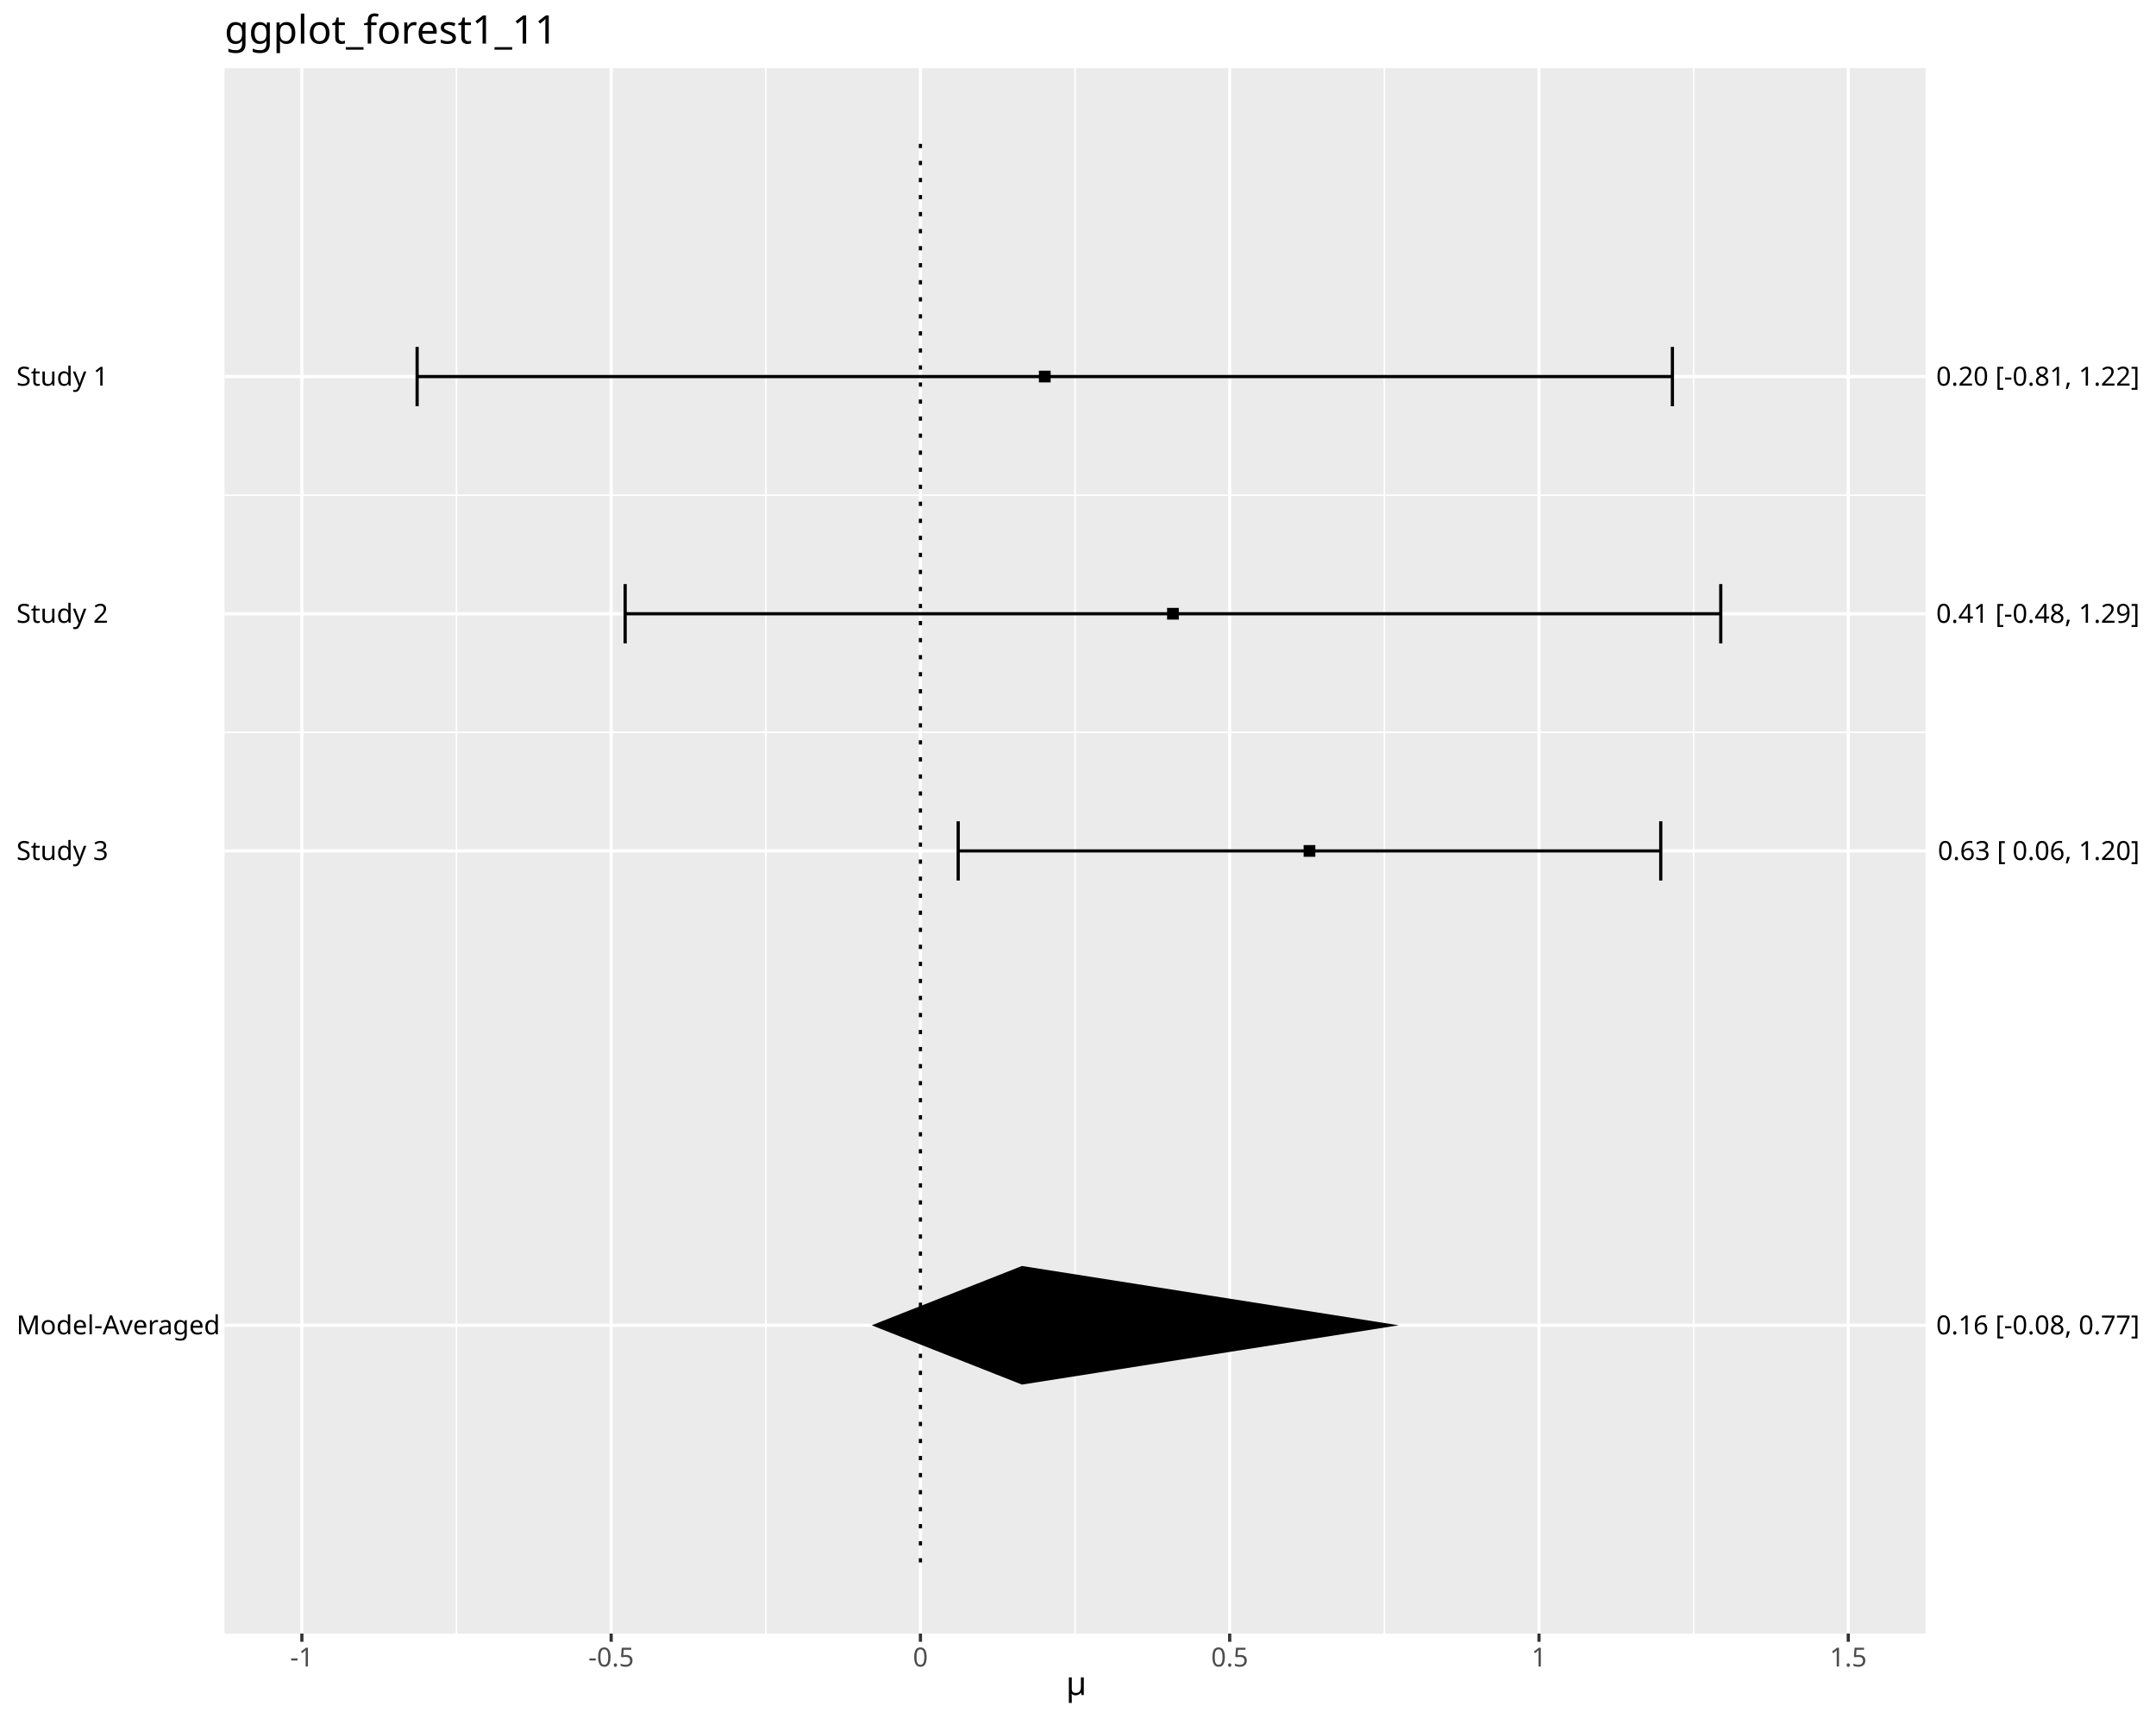
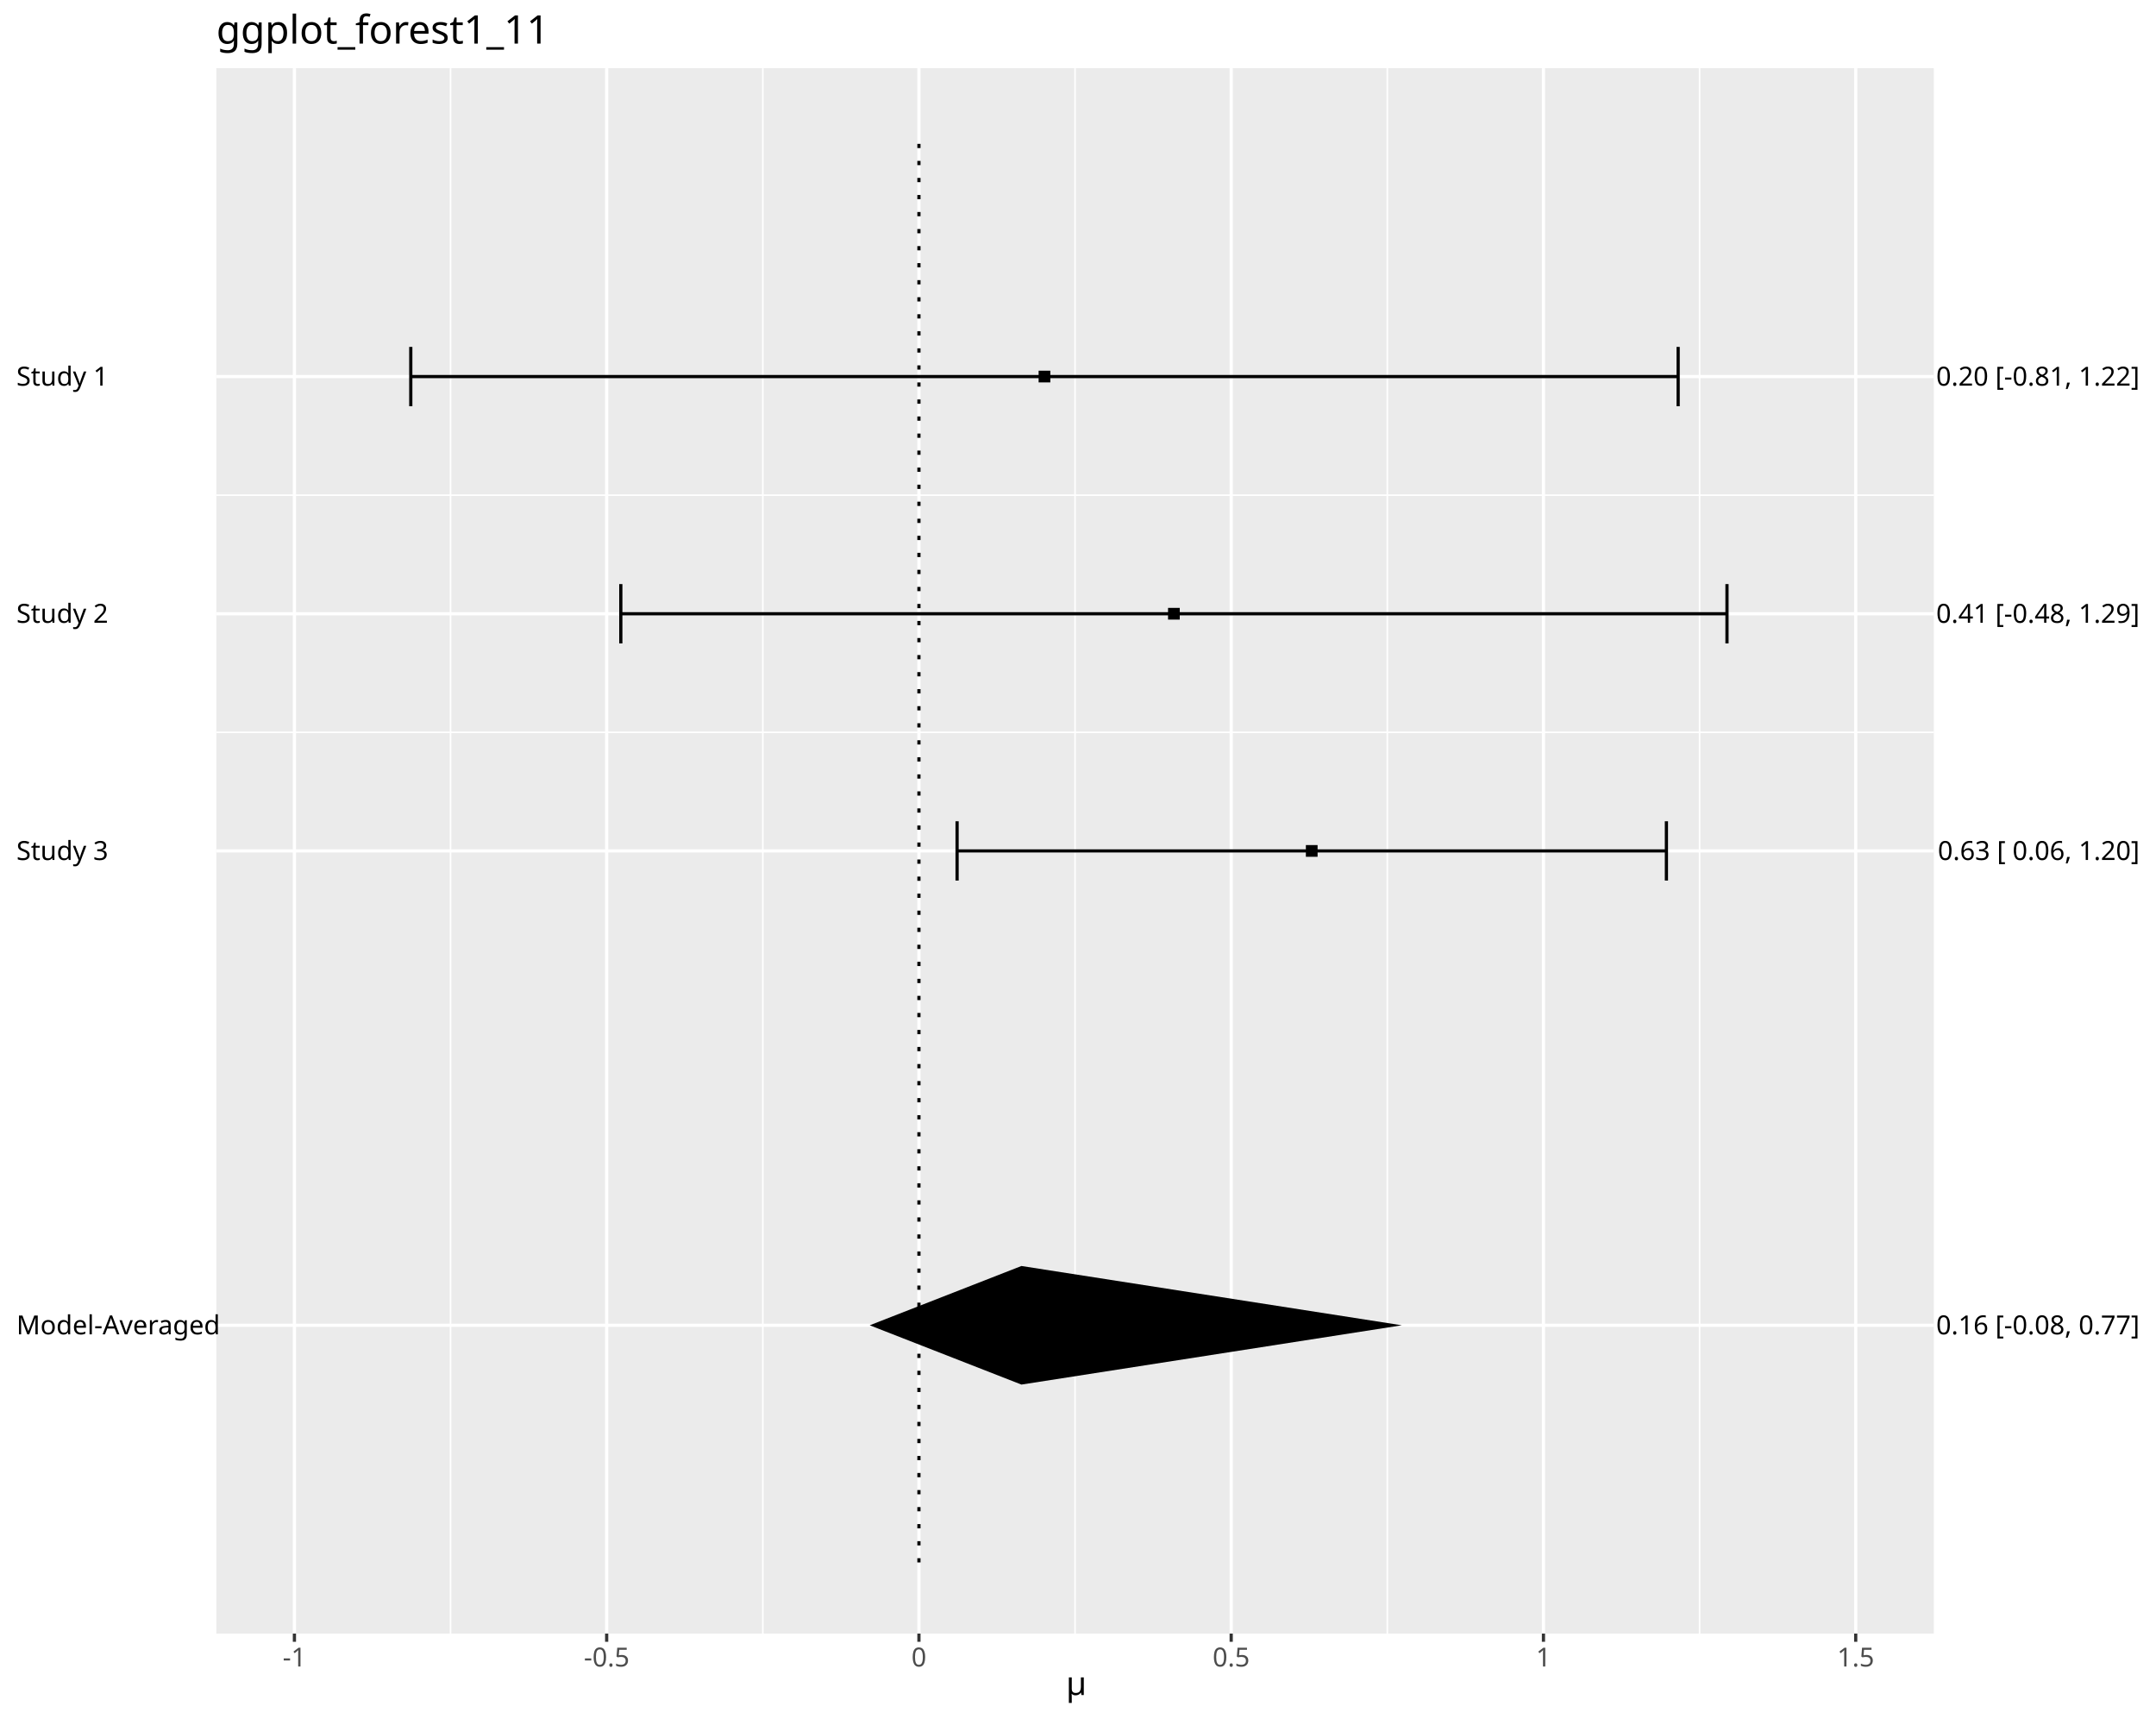
<svg xmlns="http://www.w3.org/2000/svg" class="svglite" data-engine-version="2.0" width="720.00pt" height="576.00pt" viewBox="0 0 720.00 576.00">
  <defs>
    <style type="text/css">
    .svglite line, .svglite polyline, .svglite polygon, .svglite path, .svglite rect, .svglite circle {
      fill: none;
      stroke: #000000;
      stroke-linecap: round;
      stroke-linejoin: round;
      stroke-miterlimit: 10.00;
    }
  </style>
  </defs>
  <rect width="100%" height="100%" style="stroke: none; fill: #FFFFFF;" />
  <defs>
    <clipPath id="cpMC4wMHw3MjAuMDB8MC4wMHw1NzYuMDA=">
      <rect x="0.00" y="0.00" width="720.00" height="576.00" />
    </clipPath>
  </defs>
  <g clip-path="url(#cpMC4wMHw3MjAuMDB8MC4wMHw1NzYuMDA=)">
-     <rect x="0.00" y="0.00" width="720.00" height="576.00" style="stroke-width: 1.07; stroke: #FFFFFF; fill: #FFFFFF;" />
+     <rect x="0" y="0.00" width="720.00" height="576.00" style="stroke-width: 1.07; stroke: #FFFFFF; fill: #FFFFFF;" />
  </g>
  <defs>
-     <clipPath id="cpNzQuOTl8NjQzLjA1fDIyLjc4fDU0NS40OA==">
-       <rect x="74.99" y="22.78" width="568.06" height="522.70" />
+     <clipPath id="cpNzIuMjV8NjQ1Ljc5fDIyLjc4fDU0NS40OA==">
+       <rect x="72.25" y="22.78" width="573.54" height="522.70" />
    </clipPath>
  </defs>
-   <g clip-path="url(#cpNzQuOTl8NjQzLjA1fDIyLjc4fDU0NS40OA==)">
-     <rect x="74.99" y="22.78" width="568.06" height="522.70" style="stroke-width: 1.07; stroke: none; fill: #EBEBEB;" />
-     <polyline points="74.99,165.34 643.05,165.34 " style="stroke-width: 0.53; stroke: #FFFFFF; stroke-linecap: butt;" />
-     <polyline points="74.99,244.53 643.05,244.53 " style="stroke-width: 0.53; stroke: #FFFFFF; stroke-linecap: butt;" />
-     <polyline points="152.45,545.48 152.45,22.78 " style="stroke-width: 0.53; stroke: #FFFFFF; stroke-linecap: butt;" />
-     <polyline points="255.74,545.48 255.74,22.78 " style="stroke-width: 0.53; stroke: #FFFFFF; stroke-linecap: butt;" />
+   <g clip-path="url(#cpNzIuMjV8NjQ1Ljc5fDIyLjc4fDU0NS40OA==)">
+     <rect x="72.25" y="22.78" width="573.54" height="522.70" style="stroke-width: 1.07; stroke: none; fill: #EBEBEB;" />
+     <polyline points="72.25,165.34 645.79,165.34 " style="stroke-width: 0.53; stroke: #FFFFFF; stroke-linecap: butt;" />
+     <polyline points="72.25,244.53 645.79,244.53 " style="stroke-width: 0.53; stroke: #FFFFFF; stroke-linecap: butt;" />
+     <polyline points="150.46,545.48 150.46,22.78 " style="stroke-width: 0.53; stroke: #FFFFFF; stroke-linecap: butt;" />
+     <polyline points="254.74,545.48 254.74,22.78 " style="stroke-width: 0.53; stroke: #FFFFFF; stroke-linecap: butt;" />
    <polyline points="359.02,545.48 359.02,22.78 " style="stroke-width: 0.53; stroke: #FFFFFF; stroke-linecap: butt;" />
-     <polyline points="462.30,545.48 462.30,22.78 " style="stroke-width: 0.53; stroke: #FFFFFF; stroke-linecap: butt;" />
-     <polyline points="565.59,545.48 565.59,22.78 " style="stroke-width: 0.53; stroke: #FFFFFF; stroke-linecap: butt;" />
-     <polyline points="74.99,442.53 643.05,442.53 " style="stroke-width: 1.07; stroke: #FFFFFF; stroke-linecap: butt;" />
-     <polyline points="74.99,125.74 643.05,125.74 " style="stroke-width: 1.07; stroke: #FFFFFF; stroke-linecap: butt;" />
-     <polyline points="74.99,204.94 643.05,204.94 " style="stroke-width: 1.07; stroke: #FFFFFF; stroke-linecap: butt;" />
-     <polyline points="74.99,284.13 643.05,284.13 " style="stroke-width: 1.07; stroke: #FFFFFF; stroke-linecap: butt;" />
-     <polyline points="100.81,545.48 100.81,22.78 " style="stroke-width: 1.07; stroke: #FFFFFF; stroke-linecap: butt;" />
-     <polyline points="204.10,545.48 204.10,22.78 " style="stroke-width: 1.07; stroke: #FFFFFF; stroke-linecap: butt;" />
-     <polyline points="307.38,545.48 307.38,22.78 " style="stroke-width: 1.07; stroke: #FFFFFF; stroke-linecap: butt;" />
-     <polyline points="410.66,545.48 410.66,22.78 " style="stroke-width: 1.07; stroke: #FFFFFF; stroke-linecap: butt;" />
-     <polyline points="513.95,545.48 513.95,22.78 " style="stroke-width: 1.07; stroke: #FFFFFF; stroke-linecap: butt;" />
-     <polyline points="617.23,545.48 617.23,22.78 " style="stroke-width: 1.07; stroke: #FFFFFF; stroke-linecap: butt;" />
-     <polyline points="558.50,135.64 558.50,115.84 " style="stroke-width: 1.07; stroke-linecap: butt;" />
-     <polyline points="558.50,125.74 139.30,125.74 " style="stroke-width: 1.07; stroke-linecap: butt;" />
-     <polyline points="139.30,135.64 139.30,115.84 " style="stroke-width: 1.07; stroke-linecap: butt;" />
-     <polyline points="574.65,214.84 574.65,195.04 " style="stroke-width: 1.07; stroke-linecap: butt;" />
-     <polyline points="574.65,204.94 208.77,204.94 " style="stroke-width: 1.07; stroke-linecap: butt;" />
-     <polyline points="208.77,214.84 208.77,195.04 " style="stroke-width: 1.07; stroke-linecap: butt;" />
-     <polyline points="554.61,294.03 554.61,274.23 " style="stroke-width: 1.07; stroke-linecap: butt;" />
-     <polyline points="554.61,284.13 319.99,284.13 " style="stroke-width: 1.07; stroke-linecap: butt;" />
-     <polyline points="319.99,294.03 319.99,274.23 " style="stroke-width: 1.07; stroke-linecap: butt;" />
-     <polygon points="346.95,127.69 350.86,127.69 350.86,123.78 346.95,123.78 " style="stroke-width: 0.71; stroke: none; fill: #000000;" />
-     <polygon points="389.75,206.89 393.66,206.89 393.66,202.98 389.75,202.98 " style="stroke-width: 0.71; stroke: none; fill: #000000;" />
-     <polygon points="435.35,286.09 439.26,286.09 439.26,282.18 435.35,282.18 " style="stroke-width: 0.71; stroke: none; fill: #000000;" />
-     <polygon points="291.09,442.53 341.28,422.73 467.11,442.53 341.28,462.33 " style="stroke-width: 1.07; stroke: none; stroke-linecap: butt; fill: #000000;" />
-     <polyline points="307.38,521.72 307.38,46.54 " style="stroke-width: 1.07; stroke-dasharray: 1.42,4.27; stroke-linecap: butt;" />
+     <polyline points="463.30,545.48 463.30,22.78 " style="stroke-width: 0.53; stroke: #FFFFFF; stroke-linecap: butt;" />
+     <polyline points="567.58,545.48 567.58,22.78 " style="stroke-width: 0.53; stroke: #FFFFFF; stroke-linecap: butt;" />
+     <polyline points="72.25,442.53 645.79,442.53 " style="stroke-width: 1.07; stroke: #FFFFFF; stroke-linecap: butt;" />
+     <polyline points="72.25,125.74 645.79,125.74 " style="stroke-width: 1.07; stroke: #FFFFFF; stroke-linecap: butt;" />
+     <polyline points="72.25,204.94 645.79,204.94 " style="stroke-width: 1.07; stroke: #FFFFFF; stroke-linecap: butt;" />
+     <polyline points="72.25,284.13 645.79,284.13 " style="stroke-width: 1.07; stroke: #FFFFFF; stroke-linecap: butt;" />
+     <polyline points="98.32,545.48 98.32,22.78 " style="stroke-width: 1.07; stroke: #FFFFFF; stroke-linecap: butt;" />
+     <polyline points="202.60,545.48 202.60,22.78 " style="stroke-width: 1.07; stroke: #FFFFFF; stroke-linecap: butt;" />
+     <polyline points="306.88,545.48 306.88,22.78 " style="stroke-width: 1.07; stroke: #FFFFFF; stroke-linecap: butt;" />
+     <polyline points="411.16,545.48 411.16,22.78 " style="stroke-width: 1.07; stroke: #FFFFFF; stroke-linecap: butt;" />
+     <polyline points="515.44,545.48 515.44,22.78 " style="stroke-width: 1.07; stroke: #FFFFFF; stroke-linecap: butt;" />
+     <polyline points="619.72,545.48 619.72,22.78 " style="stroke-width: 1.07; stroke: #FFFFFF; stroke-linecap: butt;" />
+     <polyline points="560.42,135.64 560.42,115.84 " style="stroke-width: 1.07; stroke-linecap: butt;" />
+     <polyline points="560.42,125.74 137.18,125.74 " style="stroke-width: 1.07; stroke-linecap: butt;" />
+     <polyline points="137.18,135.64 137.18,115.84 " style="stroke-width: 1.07; stroke-linecap: butt;" />
+     <polyline points="576.73,214.84 576.73,195.04 " style="stroke-width: 1.07; stroke-linecap: butt;" />
+     <polyline points="576.73,204.94 207.32,204.94 " style="stroke-width: 1.07; stroke-linecap: butt;" />
+     <polyline points="207.32,214.84 207.32,195.04 " style="stroke-width: 1.07; stroke-linecap: butt;" />
+     <polyline points="556.50,294.03 556.50,274.23 " style="stroke-width: 1.07; stroke-linecap: butt;" />
+     <polyline points="556.50,284.13 319.62,284.13 " style="stroke-width: 1.07; stroke-linecap: butt;" />
+     <polyline points="319.62,294.03 319.62,274.23 " style="stroke-width: 1.07; stroke-linecap: butt;" />
+     <polygon points="346.85,127.69 350.76,127.69 350.76,123.78 346.85,123.78 " style="stroke-width: 0.71; stroke: none; fill: #000000;" />
+     <polygon points="390.07,206.89 393.98,206.89 393.98,202.98 390.07,202.98 " style="stroke-width: 0.71; stroke: none; fill: #000000;" />
+     <polygon points="436.10,286.09 440.01,286.09 440.01,282.18 436.10,282.18 " style="stroke-width: 0.71; stroke: none; fill: #000000;" />
+     <polygon points="290.44,442.53 341.11,422.73 468.15,442.53 341.11,462.33 " style="stroke-width: 1.07; stroke: none; stroke-linecap: butt; fill: #000000;" />
+     <polyline points="306.88,521.72 306.88,46.54 " style="stroke-width: 1.07; stroke-dasharray: 1.42,4.27; stroke-linecap: butt;" />
  </g>
  <g clip-path="url(#cpMC4wMHw3MjAuMDB8MC4wMHw1NzYuMDA=)">
    <text x="5.48" y="445.55" style="font-size: 8.80px; font-family: sans;" textLength="64.58px" lengthAdjust="spacingAndGlyphs">Model-Averaged</text>
    <text x="5.48" y="128.77" style="font-size: 8.80px; font-family: sans;" textLength="29.85px" lengthAdjust="spacingAndGlyphs">Study 1</text>
    <text x="5.48" y="207.96" style="font-size: 8.80px; font-family: sans;" textLength="29.85px" lengthAdjust="spacingAndGlyphs">Study 2</text>
    <text x="5.48" y="287.16" style="font-size: 8.80px; font-family: sans;" textLength="29.85px" lengthAdjust="spacingAndGlyphs">Study 3</text>
    <text x="714.52" y="445.55" text-anchor="end" style="font-size: 8.80px; font-family: sans;" textLength="66.54px" lengthAdjust="spacingAndGlyphs">0.16 [-0.08, 0.77]</text>
    <text x="714.52" y="128.77" text-anchor="end" style="font-size: 8.80px; font-family: sans;" textLength="66.54px" lengthAdjust="spacingAndGlyphs">0.20 [-0.81, 1.22]</text>
    <text x="714.52" y="207.96" text-anchor="end" style="font-size: 8.80px; font-family: sans;" textLength="66.54px" lengthAdjust="spacingAndGlyphs">0.41 [-0.48, 1.29]</text>
    <text x="714.52" y="287.16" text-anchor="end" style="font-size: 8.80px; font-family: sans;" textLength="66.05px" lengthAdjust="spacingAndGlyphs">0.63 [ 0.06, 1.20]</text>
-     <polyline points="100.81,548.22 100.81,545.48 " style="stroke-width: 1.07; stroke: #333333; stroke-linecap: butt;" />
-     <polyline points="204.10,548.22 204.10,545.48 " style="stroke-width: 1.07; stroke: #333333; stroke-linecap: butt;" />
-     <polyline points="307.38,548.22 307.38,545.48 " style="stroke-width: 1.07; stroke: #333333; stroke-linecap: butt;" />
-     <polyline points="410.66,548.22 410.66,545.48 " style="stroke-width: 1.07; stroke: #333333; stroke-linecap: butt;" />
-     <polyline points="513.95,548.22 513.95,545.48 " style="stroke-width: 1.07; stroke: #333333; stroke-linecap: butt;" />
-     <polyline points="617.23,548.22 617.23,545.48 " style="stroke-width: 1.07; stroke: #333333; stroke-linecap: butt;" />
-     <text x="100.81" y="556.47" text-anchor="middle" style="font-size: 8.80px; fill: #4D4D4D; font-family: sans;" textLength="7.82px" lengthAdjust="spacingAndGlyphs">-1</text>
-     <text x="204.10" y="556.47" text-anchor="middle" style="font-size: 8.80px; fill: #4D4D4D; font-family: sans;" textLength="15.16px" lengthAdjust="spacingAndGlyphs">-0.5</text>
-     <text x="307.38" y="556.47" text-anchor="middle" style="font-size: 8.80px; fill: #4D4D4D; font-family: sans;" textLength="4.89px" lengthAdjust="spacingAndGlyphs">0</text>
-     <text x="410.66" y="556.47" text-anchor="middle" style="font-size: 8.80px; fill: #4D4D4D; font-family: sans;" textLength="12.23px" lengthAdjust="spacingAndGlyphs">0.5</text>
-     <text x="513.95" y="556.47" text-anchor="middle" style="font-size: 8.80px; fill: #4D4D4D; font-family: sans;" textLength="4.89px" lengthAdjust="spacingAndGlyphs">1</text>
-     <text x="617.23" y="556.47" text-anchor="middle" style="font-size: 8.80px; fill: #4D4D4D; font-family: sans;" textLength="12.23px" lengthAdjust="spacingAndGlyphs">1.5</text>
+     <polyline points="98.32,548.22 98.32,545.48 " style="stroke-width: 1.07; stroke: #333333; stroke-linecap: butt;" />
+     <polyline points="202.60,548.22 202.60,545.48 " style="stroke-width: 1.07; stroke: #333333; stroke-linecap: butt;" />
+     <polyline points="306.88,548.22 306.88,545.48 " style="stroke-width: 1.07; stroke: #333333; stroke-linecap: butt;" />
+     <polyline points="411.16,548.22 411.16,545.48 " style="stroke-width: 1.07; stroke: #333333; stroke-linecap: butt;" />
+     <polyline points="515.44,548.22 515.44,545.48 " style="stroke-width: 1.07; stroke: #333333; stroke-linecap: butt;" />
+     <polyline points="619.72,548.22 619.72,545.48 " style="stroke-width: 1.07; stroke: #333333; stroke-linecap: butt;" />
+     <text x="98.32" y="556.47" text-anchor="middle" style="font-size: 8.80px; fill: #4D4D4D; font-family: sans;" textLength="7.82px" lengthAdjust="spacingAndGlyphs">-1</text>
+     <text x="202.60" y="556.47" text-anchor="middle" style="font-size: 8.80px; fill: #4D4D4D; font-family: sans;" textLength="15.16px" lengthAdjust="spacingAndGlyphs">-0.5</text>
+     <text x="306.88" y="556.47" text-anchor="middle" style="font-size: 8.80px; fill: #4D4D4D; font-family: sans;" textLength="4.89px" lengthAdjust="spacingAndGlyphs">0</text>
+     <text x="411.16" y="556.47" text-anchor="middle" style="font-size: 8.80px; fill: #4D4D4D; font-family: sans;" textLength="12.23px" lengthAdjust="spacingAndGlyphs">0.5</text>
+     <text x="515.44" y="556.47" text-anchor="middle" style="font-size: 8.80px; fill: #4D4D4D; font-family: sans;" textLength="4.89px" lengthAdjust="spacingAndGlyphs">1</text>
+     <text x="619.72" y="556.47" text-anchor="middle" style="font-size: 8.80px; fill: #4D4D4D; font-family: sans;" textLength="12.23px" lengthAdjust="spacingAndGlyphs">1.5</text>
    <text x="356.01" y="565.99" style="font-size: 11.00px; font-family: sans;" textLength="6.01px" lengthAdjust="spacingAndGlyphs">μ</text>
-     <text x="74.99" y="14.56" style="font-size: 13.20px; font-family: sans;" textLength="105.69px" lengthAdjust="spacingAndGlyphs">ggplot_forest1_11</text>
+     <text x="72.25" y="14.56" style="font-size: 13.20px; font-family: sans;" textLength="105.69px" lengthAdjust="spacingAndGlyphs">ggplot_forest1_11</text>
  </g>
</svg>
